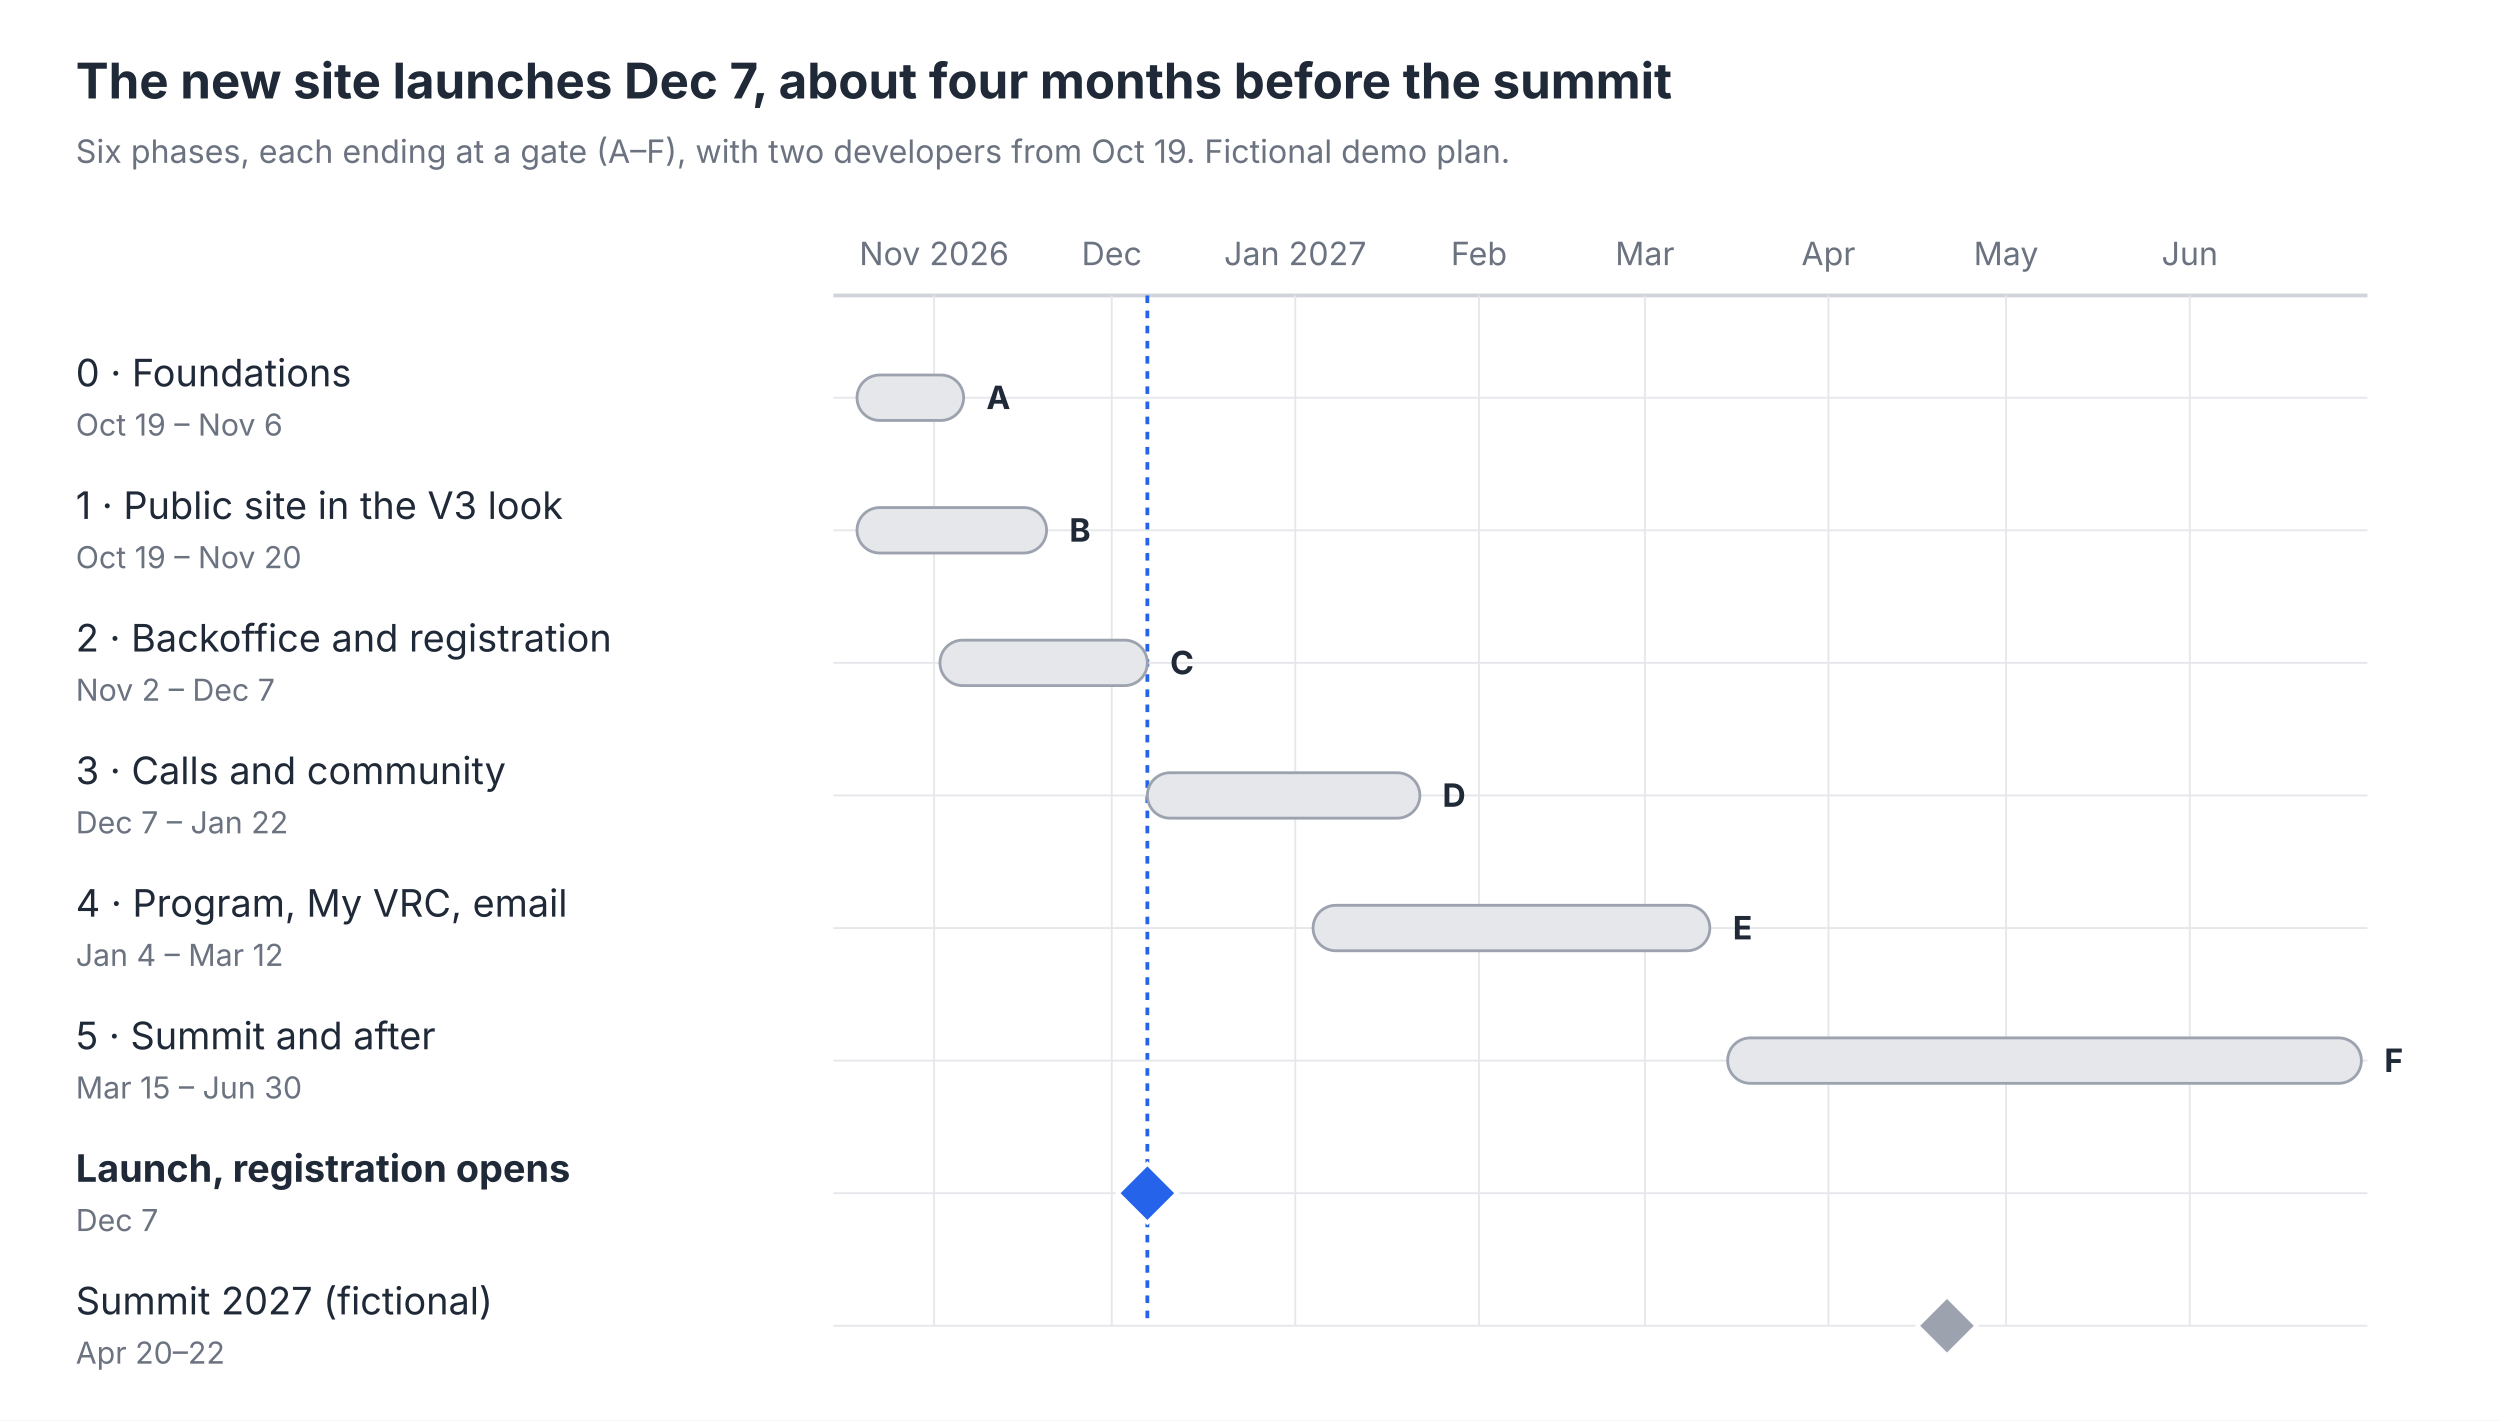
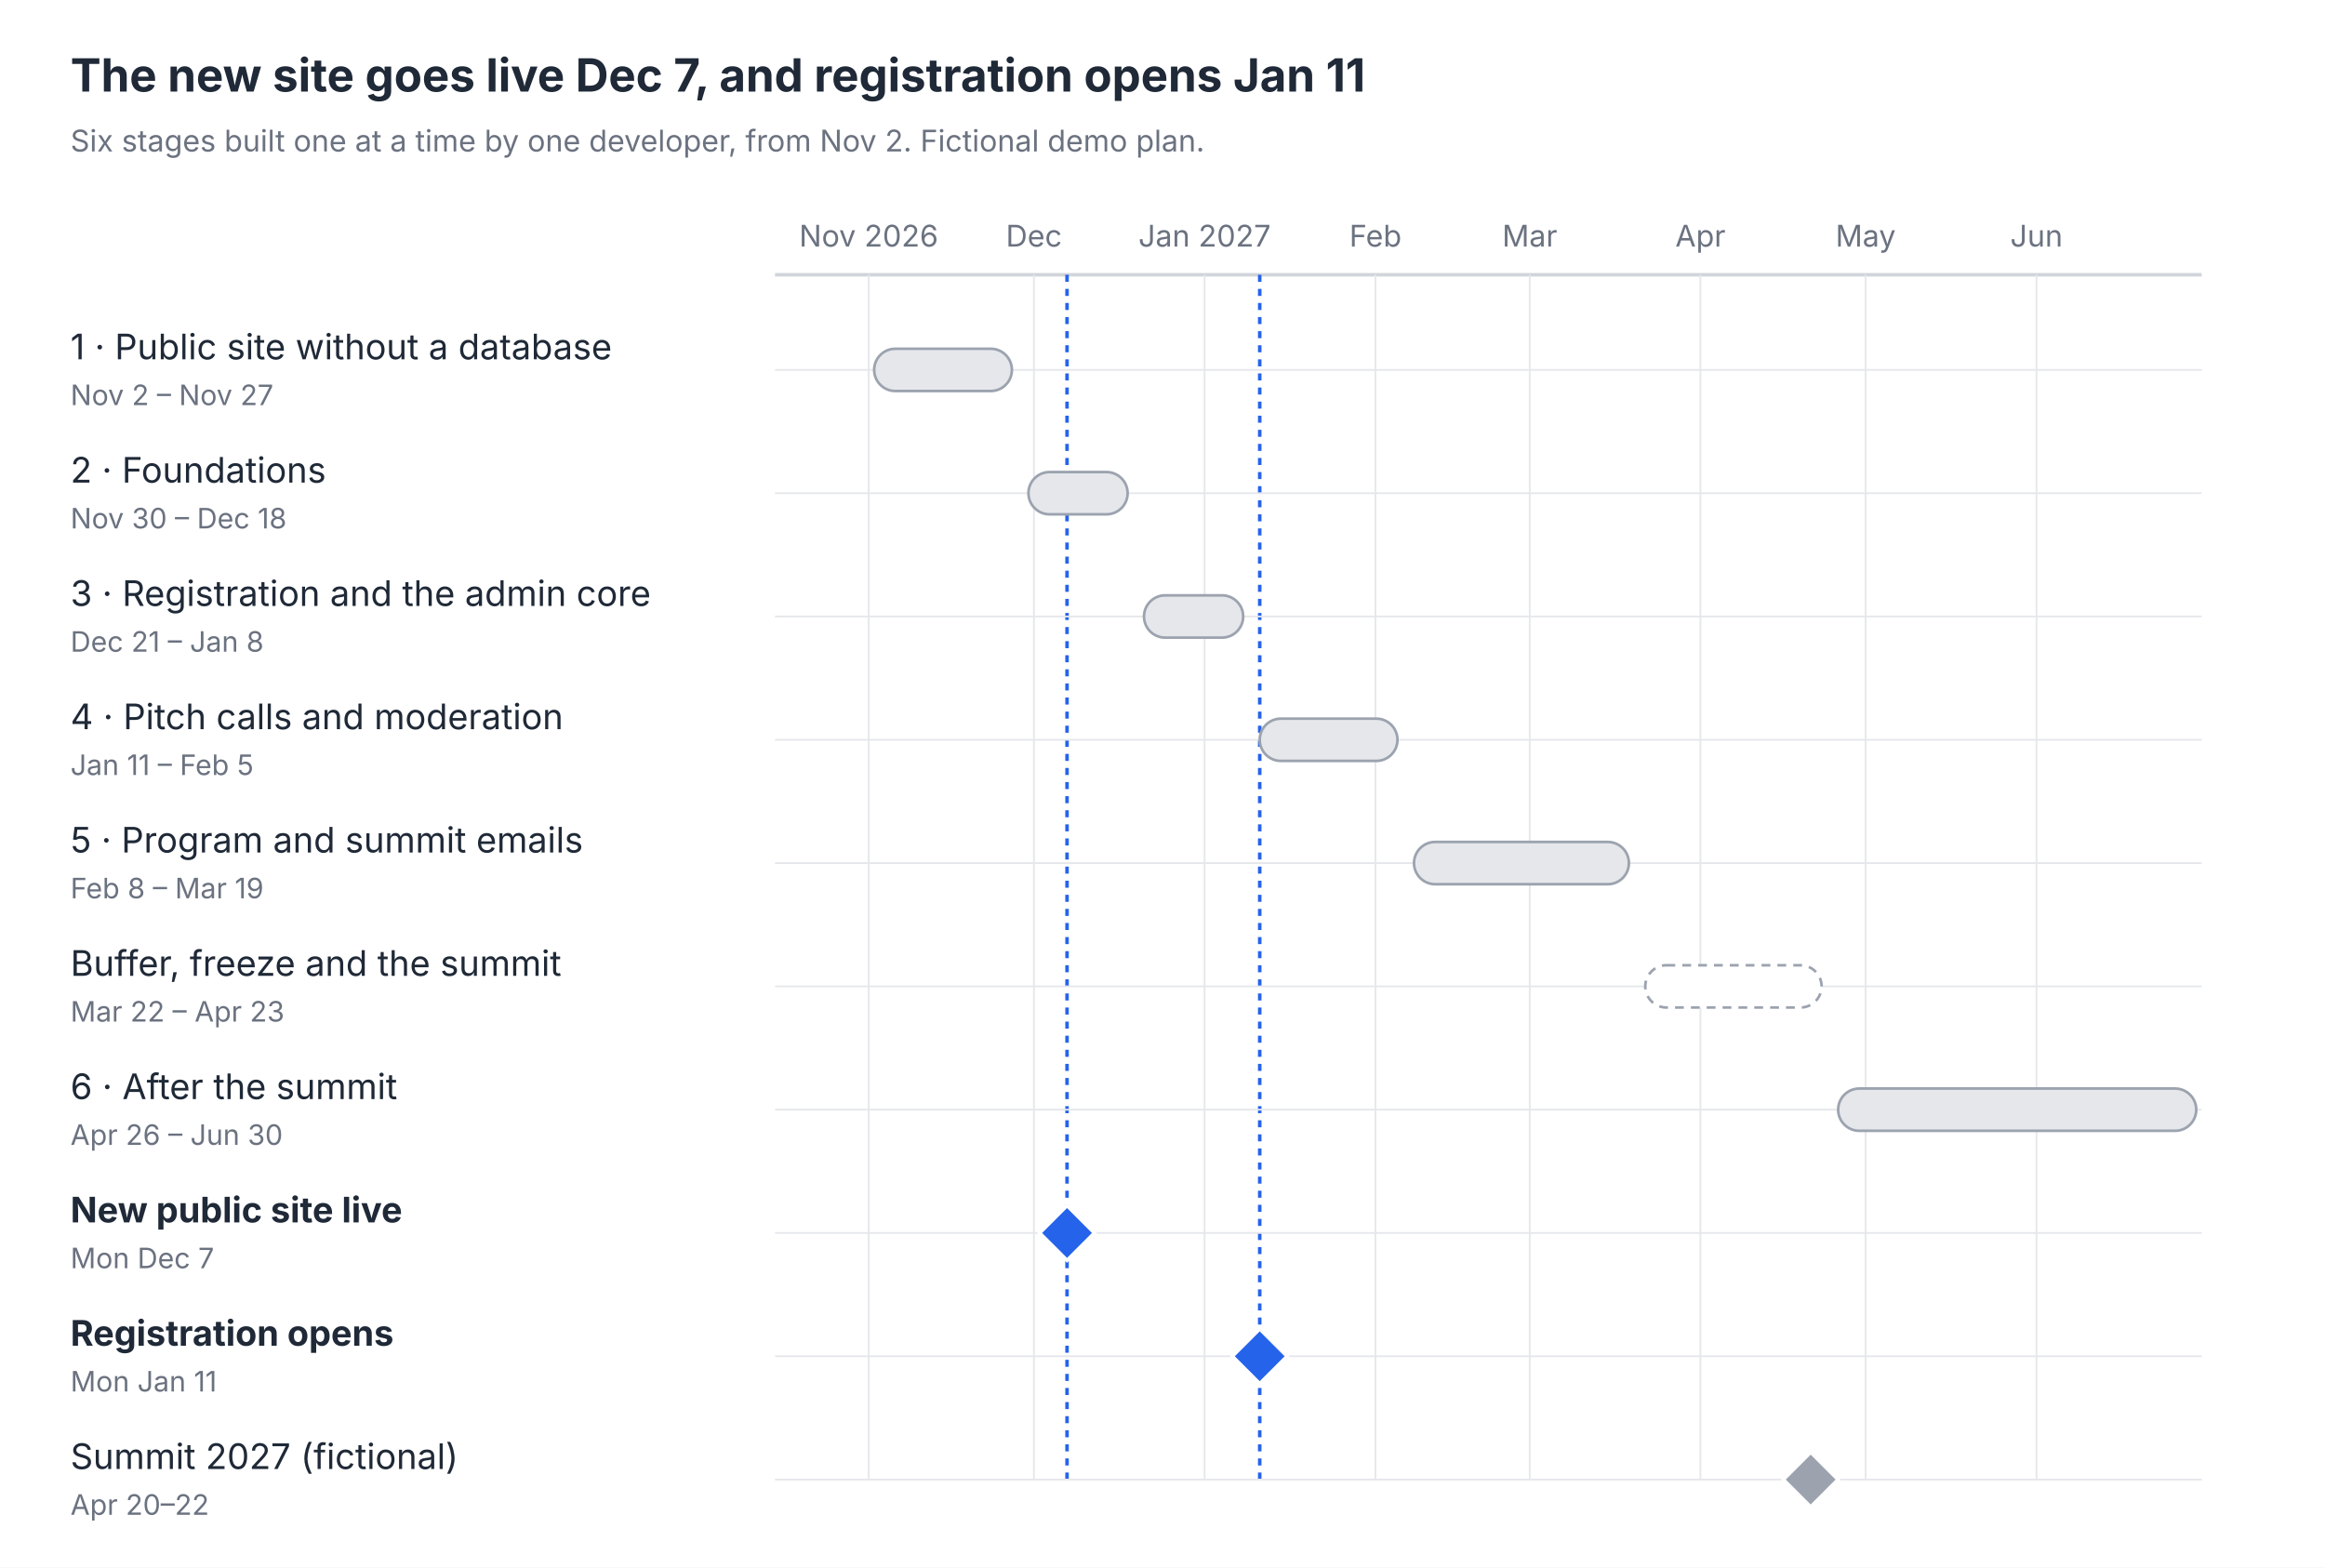
- <svg xmlns="http://www.w3.org/2000/svg" width="1320" height="750" viewBox="0 0 1320 750" role="img" aria-labelledby="t d" font-family="Inter, Helvetica, Arial, sans-serif">
-   <rect width="1320" height="750" fill="#FFFFFF" />
-   <text x="40" y="52" font-size="26" font-weight="700" fill="#1F2937">The new site launches Dec 7, about four months before the summit</text>
-   <text x="40" y="86" font-size="17" fill="#6B7280">Six phases, each ending at a gate (A–F), with two developers from Oct 19. Fictional demo plan.</text>
+ <svg xmlns="http://www.w3.org/2000/svg" width="1320" height="890" viewBox="0 0 1320 890" role="img" aria-labelledby="t d" font-family="Inter, Helvetica, Arial, sans-serif">
+   <rect width="1320" height="890" fill="#FFFFFF" />
+   <text x="40" y="52" font-size="26" font-weight="700" fill="#1F2937">The new site goes live Dec 7, and registration opens Jan 11</text>
+   <text x="40" y="86" font-size="17" fill="#6B7280">Six stages built one at a time by one developer, from Nov 2. Fictional demo plan.</text>
  <line x1="440" y1="156" x2="1250" y2="156" stroke="#D1D5DB" stroke-width="2" />
-   <line x1="493.2" y1="156" x2="493.2" y2="700" stroke="#E5E7EB" stroke-width="1" />
+   <line x1="493.2" y1="156" x2="493.2" y2="840" stroke="#E5E7EB" stroke-width="1" />
  <text x="493.2" y="140" font-size="17" fill="#6B7280" text-anchor="middle">Nov 2026</text>
-   <line x1="587.0" y1="156" x2="587.0" y2="700" stroke="#E5E7EB" stroke-width="1" />
+   <line x1="587.0" y1="156" x2="587.0" y2="840" stroke="#E5E7EB" stroke-width="1" />
  <text x="587.0" y="140" font-size="17" fill="#6B7280" text-anchor="middle">Dec</text>
-   <line x1="683.9" y1="156" x2="683.9" y2="700" stroke="#E5E7EB" stroke-width="1" />
+   <line x1="683.9" y1="156" x2="683.9" y2="840" stroke="#E5E7EB" stroke-width="1" />
  <text x="683.9" y="140" font-size="17" fill="#6B7280" text-anchor="middle">Jan 2027</text>
-   <line x1="780.9" y1="156" x2="780.9" y2="700" stroke="#E5E7EB" stroke-width="1" />
+   <line x1="780.9" y1="156" x2="780.9" y2="840" stroke="#E5E7EB" stroke-width="1" />
  <text x="780.9" y="140" font-size="17" fill="#6B7280" text-anchor="middle">Feb</text>
-   <line x1="868.5" y1="156" x2="868.5" y2="700" stroke="#E5E7EB" stroke-width="1" />
+   <line x1="868.5" y1="156" x2="868.5" y2="840" stroke="#E5E7EB" stroke-width="1" />
  <text x="868.5" y="140" font-size="17" fill="#6B7280" text-anchor="middle">Mar</text>
-   <line x1="965.4" y1="156" x2="965.4" y2="700" stroke="#E5E7EB" stroke-width="1" />
+   <line x1="965.4" y1="156" x2="965.4" y2="840" stroke="#E5E7EB" stroke-width="1" />
  <text x="965.4" y="140" font-size="17" fill="#6B7280" text-anchor="middle">Apr</text>
-   <line x1="1059.2" y1="156" x2="1059.2" y2="700" stroke="#E5E7EB" stroke-width="1" />
+   <line x1="1059.2" y1="156" x2="1059.2" y2="840" stroke="#E5E7EB" stroke-width="1" />
  <text x="1059.2" y="140" font-size="17" fill="#6B7280" text-anchor="middle">May</text>
-   <line x1="1156.2" y1="156" x2="1156.2" y2="700" stroke="#E5E7EB" stroke-width="1" />
+   <line x1="1156.2" y1="156" x2="1156.2" y2="840" stroke="#E5E7EB" stroke-width="1" />
  <text x="1156.2" y="140" font-size="17" fill="#6B7280" text-anchor="middle">Jun</text>
-   <line x1="605.8" y1="156" x2="605.8" y2="700" stroke="#2563EB" stroke-width="2" stroke-dasharray="4 4" />
+   <line x1="605.8" y1="156" x2="605.8" y2="840" stroke="#2563EB" stroke-width="2" stroke-dasharray="4 4" />
+   <line x1="715.2" y1="156" x2="715.2" y2="840" stroke="#2563EB" stroke-width="2" stroke-dasharray="4 4" />
  <line x1="440" y1="210" x2="1250" y2="210" stroke="#E5E7EB" stroke-width="1" />
-   <text x="40" y="204" font-size="20" fill="#1F2937">0 · Foundations</text>
-   <text x="40" y="230" font-size="16" fill="#6B7280">Oct 19 – Nov 6</text>
-   <rect x="452.5" y="198" width="56.3" height="24" rx="12" fill="#E5E7EB" stroke="#9CA3AF" stroke-width="1.5" />
-   <text x="520.8" y="216" font-size="17" font-weight="700" fill="#1F2937">A</text>
+   <text x="40" y="204" font-size="20" fill="#1F2937">1 · Public site without a database</text>
+   <text x="40" y="230" font-size="16" fill="#6B7280">Nov 2 – Nov 27</text>
+   <rect x="496.3" y="198" width="78.2" height="24" rx="12" fill="#E5E7EB" stroke="#9CA3AF" stroke-width="1.5" />
  <line x1="440" y1="280" x2="1250" y2="280" stroke="#E5E7EB" stroke-width="1" />
-   <text x="40" y="274" font-size="20" fill="#1F2937">1 · Public site in the V3 look</text>
-   <text x="40" y="300" font-size="16" fill="#6B7280">Oct 19 – Nov 20</text>
-   <rect x="452.5" y="268" width="100.1" height="24" rx="12" fill="#E5E7EB" stroke="#9CA3AF" stroke-width="1.5" />
-   <text x="564.6" y="286" font-size="17" font-weight="700" fill="#1F2937">B</text>
+   <text x="40" y="274" font-size="20" fill="#1F2937">2 · Foundations</text>
+   <text x="40" y="300" font-size="16" fill="#6B7280">Nov 30 – Dec 18</text>
+   <rect x="583.9" y="268" width="56.3" height="24" rx="12" fill="#E5E7EB" stroke="#9CA3AF" stroke-width="1.5" />
  <line x1="440" y1="350" x2="1250" y2="350" stroke="#E5E7EB" stroke-width="1" />
-   <text x="40" y="344" font-size="20" fill="#1F2937">2 · Backoffice and registration</text>
-   <text x="40" y="370" font-size="16" fill="#6B7280">Nov 2 – Dec 7</text>
-   <rect x="496.3" y="338" width="109.5" height="24" rx="12" fill="#E5E7EB" stroke="#9CA3AF" stroke-width="1.5" />
-   <text x="617.8" y="356" font-size="17" font-weight="700" fill="#1F2937">C</text>
+   <text x="40" y="344" font-size="20" fill="#1F2937">3 · Registration and the admin core</text>
+   <text x="40" y="370" font-size="16" fill="#6B7280">Dec 21 – Jan 8</text>
+   <rect x="649.5" y="338" width="56.3" height="24" rx="12" fill="#E5E7EB" stroke="#9CA3AF" stroke-width="1.5" />
  <line x1="440" y1="420" x2="1250" y2="420" stroke="#E5E7EB" stroke-width="1" />
-   <text x="40" y="414" font-size="20" fill="#1F2937">3 · Calls and community</text>
-   <text x="40" y="440" font-size="16" fill="#6B7280">Dec 7 – Jan 22</text>
-   <rect x="605.8" y="408" width="143.9" height="24" rx="12" fill="#E5E7EB" stroke="#9CA3AF" stroke-width="1.5" />
-   <text x="761.6" y="426" font-size="17" font-weight="700" fill="#1F2937">D</text>
+   <text x="40" y="414" font-size="20" fill="#1F2937">4 · Pitch calls and moderation</text>
+   <text x="40" y="440" font-size="16" fill="#6B7280">Jan 11 – Feb 5</text>
+   <rect x="715.2" y="408" width="78.2" height="24" rx="12" fill="#E5E7EB" stroke="#9CA3AF" stroke-width="1.5" />
  <line x1="440" y1="490" x2="1250" y2="490" stroke="#E5E7EB" stroke-width="1" />
-   <text x="40" y="484" font-size="20" fill="#1F2937">4 · Program, My VRC, email</text>
-   <text x="40" y="510" font-size="16" fill="#6B7280">Jan 4 – Mar 12</text>
-   <rect x="693.3" y="478" width="209.5" height="24" rx="12" fill="#E5E7EB" stroke="#9CA3AF" stroke-width="1.5" />
-   <text x="914.9" y="496" font-size="17" font-weight="700" fill="#1F2937">E</text>
+   <text x="40" y="484" font-size="20" fill="#1F2937">5 · Program and summit emails</text>
+   <text x="40" y="510" font-size="16" fill="#6B7280">Feb 8 – Mar 19</text>
+   <rect x="802.8" y="478" width="122.0" height="24" rx="12" fill="#E5E7EB" stroke="#9CA3AF" stroke-width="1.5" />
  <line x1="440" y1="560" x2="1250" y2="560" stroke="#E5E7EB" stroke-width="1" />
-   <text x="40" y="554" font-size="20" fill="#1F2937">5 · Summit and after</text>
-   <text x="40" y="580" font-size="16" fill="#6B7280">Mar 15 – Jun 30</text>
-   <rect x="912.2" y="548" width="334.6" height="24" rx="12" fill="#E5E7EB" stroke="#9CA3AF" stroke-width="1.5" />
-   <text x="1258.9" y="566" font-size="17" font-weight="700" fill="#1F2937">F</text>
+   <text x="40" y="554" font-size="20" fill="#1F2937">Buffer, freeze and the summit</text>
+   <text x="40" y="580" font-size="16" fill="#6B7280">Mar 22 – Apr 23</text>
+   <rect x="934.1" y="548" width="100.1" height="24" rx="12" fill="#FFFFFF" stroke="#9CA3AF" stroke-width="1.5" stroke-dasharray="5 4" />
  <line x1="440" y1="630" x2="1250" y2="630" stroke="#E5E7EB" stroke-width="1" />
-   <text x="40" y="624" font-size="20" fill="#1F2937" font-weight="700">Launch, registration opens</text>
-   <text x="40" y="650" font-size="16" fill="#6B7280">Dec 7</text>
-   <rect x="594.8" y="619" width="22" height="22" fill="#2563EB" stroke="#FFFFFF" stroke-width="2" transform="rotate(45 605.8 630)" />
+   <text x="40" y="624" font-size="20" fill="#1F2937">6 · After the summit</text>
+   <text x="40" y="650" font-size="16" fill="#6B7280">Apr 26 – Jun 30</text>
+   <rect x="1043.6" y="618" width="203.3" height="24" rx="12" fill="#E5E7EB" stroke="#9CA3AF" stroke-width="1.5" />
  <line x1="440" y1="700" x2="1250" y2="700" stroke="#E5E7EB" stroke-width="1" />
-   <text x="40" y="694" font-size="20" fill="#1F2937">Summit 2027 (fictional)</text>
-   <text x="40" y="720" font-size="16" fill="#6B7280">Apr 20–22</text>
-   <rect x="1017.0" y="689" width="22" height="22" fill="#9CA3AF" stroke="#FFFFFF" stroke-width="2" transform="rotate(45 1028.0 700)" />
+   <text x="40" y="694" font-size="20" fill="#1F2937" font-weight="700">New public site live</text>
+   <text x="40" y="720" font-size="16" fill="#6B7280">Mon Dec 7</text>
+   <rect x="594.8" y="689" width="22" height="22" fill="#2563EB" stroke="#FFFFFF" stroke-width="2" transform="rotate(45 605.8 700)" />
+   <line x1="440" y1="770" x2="1250" y2="770" stroke="#E5E7EB" stroke-width="1" />
+   <text x="40" y="764" font-size="20" fill="#1F2937" font-weight="700">Registration opens</text>
+   <text x="40" y="790" font-size="16" fill="#6B7280">Mon Jan 11</text>
+   <rect x="704.2" y="759" width="22" height="22" fill="#2563EB" stroke="#FFFFFF" stroke-width="2" transform="rotate(45 715.2 770)" />
+   <line x1="440" y1="840" x2="1250" y2="840" stroke="#E5E7EB" stroke-width="1" />
+   <text x="40" y="834" font-size="20" fill="#1F2937">Summit 2027 (fictional)</text>
+   <text x="40" y="860" font-size="16" fill="#6B7280">Apr 20–22</text>
+   <rect x="1017.0" y="829" width="22" height="22" fill="#9CA3AF" stroke="#FFFFFF" stroke-width="2" transform="rotate(45 1028.0 840)" />
</svg>
